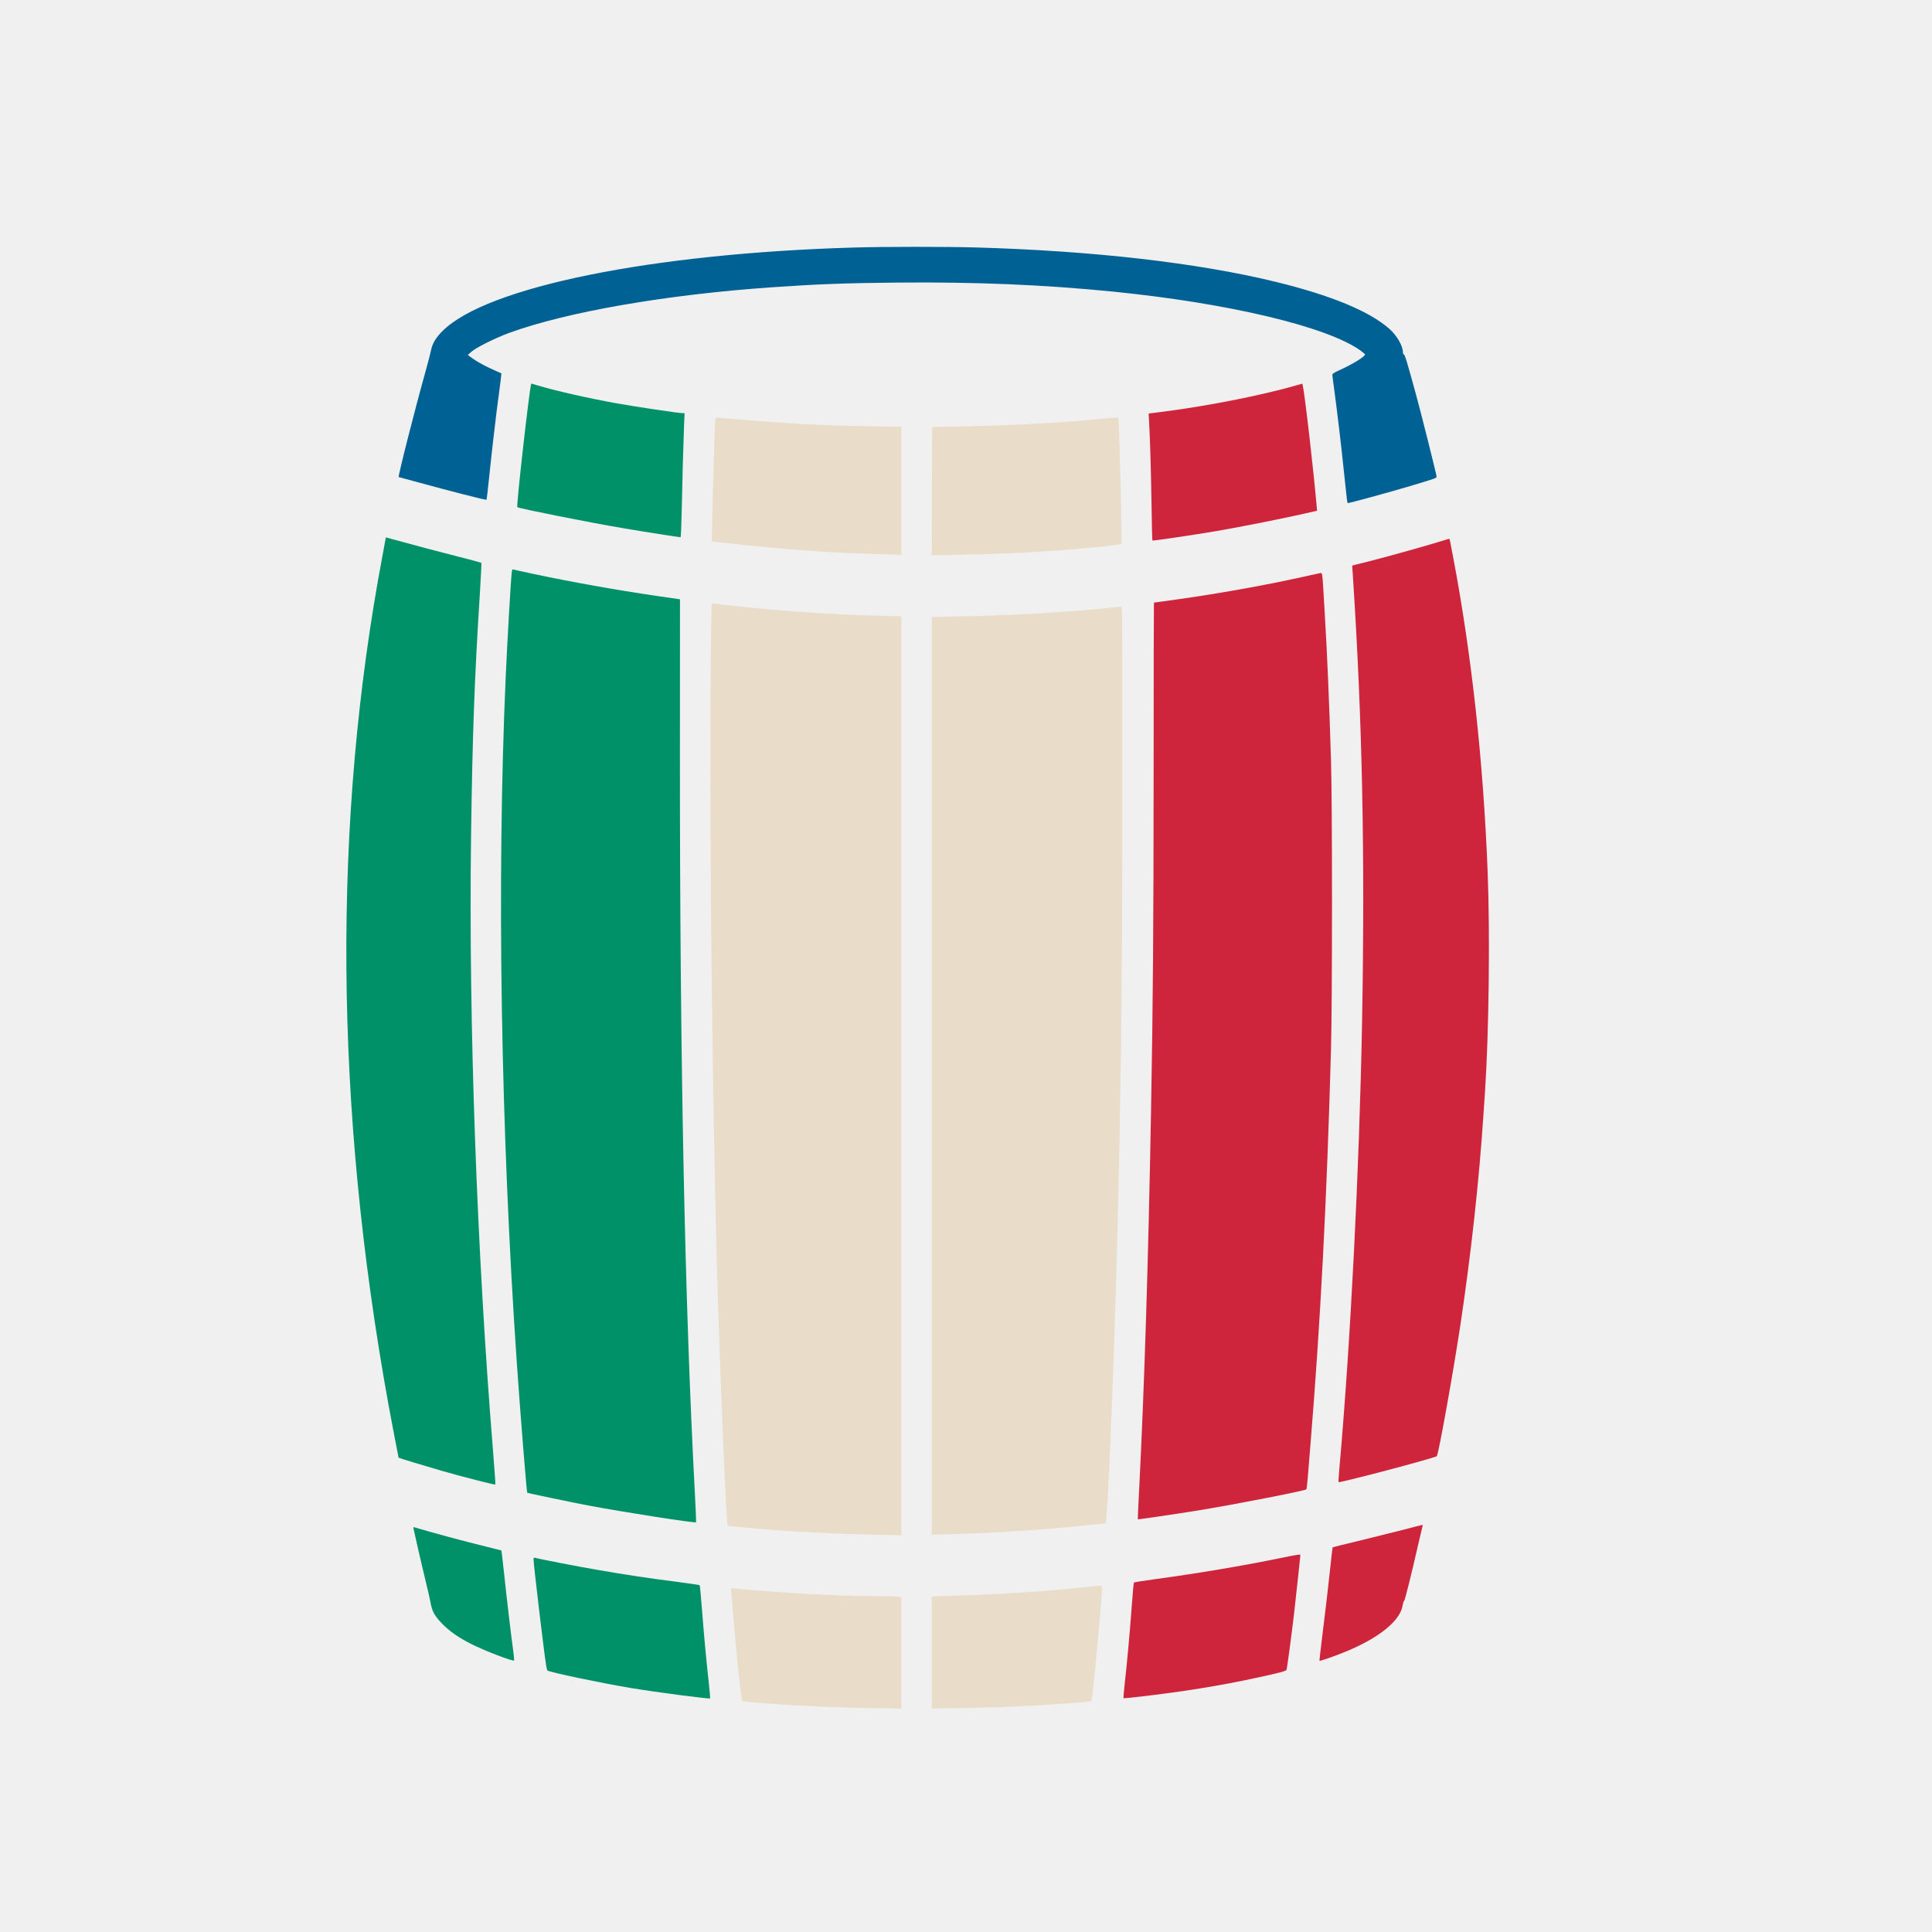
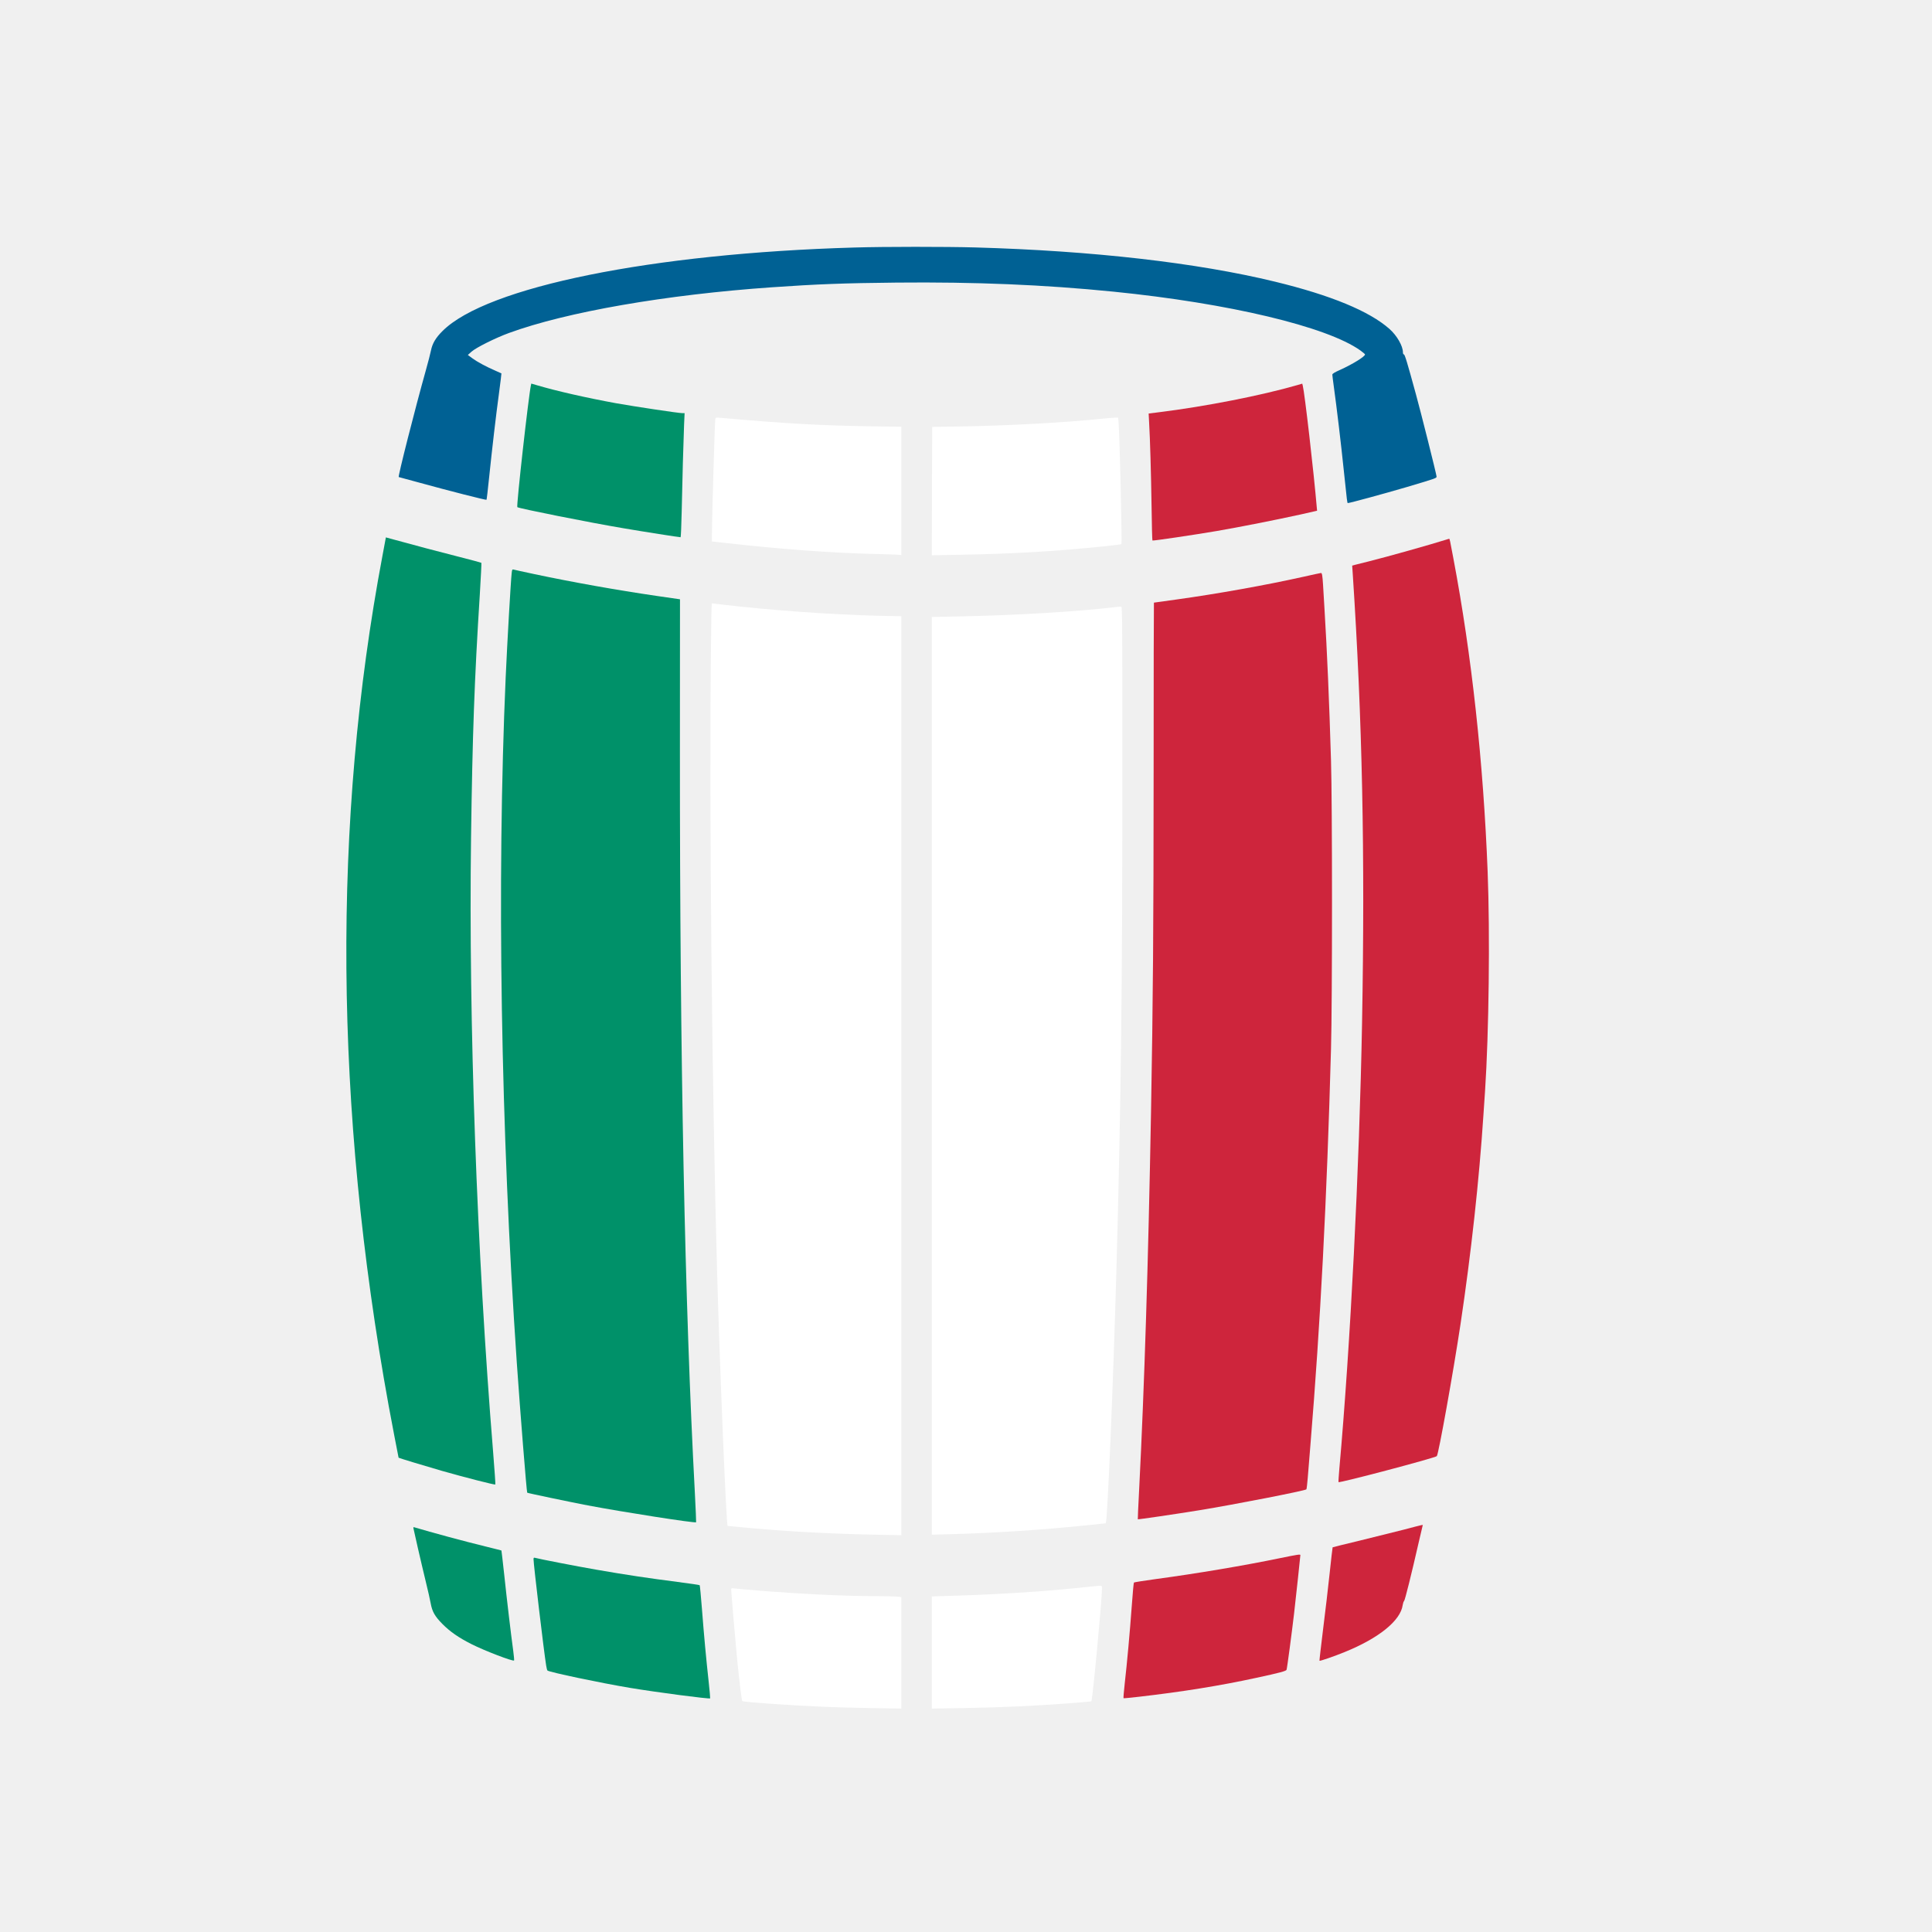
<svg xmlns="http://www.w3.org/2000/svg" version="1.0" viewBox="0 0 2600 2600" preserveAspectRatio="xMidYMid meet">
  <g transform="translate(0,2600) scale(0.1,-0.1)" stroke="none">
    <path fill="#006194" d="M11500 22669 c-2722 -78 -4952 -530 -5545 -1124 -92 -91 -137 -168 -156 -265 -7 -36 -38 -157 -70 -270 -143 -509 -377 -1430 -363 -1430 2 0 133 -36 291 -79 384 -106 884 -233 890 -227 3 2 18 132 34 288 42 404 94 852 135 1152 19 142 33 260 32 261 -2 1 -37 17 -78 35 -123 53 -248 120 -313 168 l-61 45 49 44 c63 56 322 185 505 252 777 284 2114 516 3540 615 606 42 964 56 1675 63 1060 10 1979 -28 2920 -122 1553 -156 2871 -470 3322 -791 34 -25 63 -49 63 -54 0 -28 -163 -129 -332 -206 -79 -35 -108 -53 -108 -66 0 -10 9 -82 20 -161 38 -274 99 -785 134 -1127 45 -430 46 -440 55 -440 25 0 495 128 791 215 413 123 405 120 402 146 -6 47 -212 868 -276 1099 -120 440 -151 540 -163 540 -8 0 -13 12 -13 28 0 86 -81 227 -182 316 -270 239 -789 453 -1538 635 -1053 256 -2456 416 -4035 461 -393 11 -1224 11 -1625 -1z" />
    <path fill="#009169" d="M7145 20816 c-32 -146 -198 -1627 -183 -1641 17 -17 965 -206 1428 -284 263 -45 747 -121 769 -121 4 0 11 156 15 348 8 404 23 939 32 1165 l7 157 -29 0 c-53 0 -644 89 -896 134 -389 71 -795 163 -1056 240 l-82 24 -5 -22z" />
    <path fill="#ce253c" d="M17460 20818 c-484 -140 -1238 -288 -1858 -365 l-144 -18 6 -115 c14 -243 26 -673 33 -1123 3 -257 9 -469 12 -471 9 -6 568 77 866 128 304 52 813 153 1135 224 l215 49 -3 29 c-42 494 -165 1560 -190 1655 l-7 26 -65 -19z" />
-     <path fill="#E9DCC9" d="M9626 20359 c-7 -34 -45 -1348 -46 -1580 l0 -66 193 -21 c697 -80 1445 -135 1997 -147 140 -3 279 -8 308 -10 l52 -5 0 863 0 864 -412 6 c-682 11 -1154 37 -2020 114 -65 6 -67 5 -72 -18z" />
-     <path fill="#E9DCC9" d="M14830 20365 c-495 -52 -1252 -93 -1905 -104 l-380 -6 -3 -864 -2 -864 367 7 c722 13 1260 44 1933 112 134 13 248 28 251 32 11 10 -22 1431 -37 1625 l-6 77 -47 -1 c-25 -1 -102 -7 -171 -14z" />
+     <path fill="#ffffff" d="M9626 20359 c-7 -34 -45 -1348 -46 -1580 l0 -66 193 -21 c697 -80 1445 -135 1997 -147 140 -3 279 -8 308 -10 l52 -5 0 863 0 864 -412 6 c-682 11 -1154 37 -2020 114 -65 6 -67 5 -72 -18z" />
+     <path fill="#ffffff" d="M14830 20365 c-495 -52 -1252 -93 -1905 -104 l-380 -6 -3 -864 -2 -864 367 7 c722 13 1260 44 1933 112 134 13 248 28 251 32 11 10 -22 1431 -37 1625 l-6 77 -47 -1 c-25 -1 -102 -7 -171 -14z" />
    <path fill="#009169" d="M5147 18521 c-675 -3579 -647 -7416 84 -11441 32 -175 131 -694 133 -697 4 -5 360 -113 586 -178 302 -86 708 -190 716 -183 3 3 -11 201 -30 439 -219 2683 -330 5788 -297 8261 19 1386 45 2126 118 3276 14 232 24 425 21 428 -3 3 -146 41 -318 85 -279 71 -540 140 -861 228 l-106 29 -46 -247z" />
    <path fill="#ce253c" d="M19470 18740 c-230 -72 -787 -229 -1050 -295 -80 -20 -163 -41 -184 -46 l-39 -11 7 -101 c130 -1977 167 -3760 126 -6052 -36 -1960 -157 -4339 -306 -6004 -8 -95 -13 -175 -11 -177 14 -14 1300 326 1323 350 23 23 222 1131 319 1776 143 955 251 1938 309 2825 9 127 18 266 21 310 52 787 68 2116 35 2955 -58 1479 -214 2908 -461 4215 -46 248 -50 265 -57 264 -4 0 -18 -4 -32 -9z" />
    <path fill="#009169" d="M6886 18288 c-13 -117 -59 -917 -81 -1408 -120 -2733 -66 -6075 150 -9220 45 -653 132 -1739 140 -1748 5 -6 566 -123 815 -171 474 -90 1443 -241 1458 -227 2 2 -6 181 -17 398 -136 2549 -202 5828 -201 9953 l1 2070 -318 46 c-533 78 -1118 182 -1643 293 -146 31 -273 59 -282 62 -13 4 -18 -5 -22 -48z" />
    <path fill="#ce253c" d="M17545 18239 c-506 -113 -1165 -231 -1721 -308 -160 -23 -293 -41 -295 -41 -2 0 -4 -1027 -4 -2282 -1 -2114 -8 -3058 -35 -4573 -37 -2033 -89 -3684 -160 -5084 -12 -216 -19 -395 -18 -397 5 -4 509 70 823 121 492 80 1429 264 1446 282 3 5 12 73 18 153 7 80 23 279 36 443 135 1644 221 3292 277 5327 18 621 18 3327 0 3890 -24 798 -52 1449 -87 2025 -8 132 -17 283 -20 335 -8 127 -14 160 -28 159 -7 0 -111 -23 -232 -50z" />
-     <path fill="#E9DCC9" d="M9567 17228 c-23 -2200 14 -5847 83 -8333 38 -1346 124 -3416 142 -3430 2 -1 138 -14 303 -29 569 -50 1098 -78 1763 -91 l272 -5 0 6183 0 6184 -298 6 c-637 15 -1464 74 -2122 152 -69 8 -128 15 -131 15 -3 0 -9 -294 -12 -652z" />
-     <path fill="#E9DCC9" d="M15005 17829 c-516 -61 -1349 -110 -2117 -125 l-348 -7 0 -6175 0 -6175 263 7 c551 14 1229 58 1786 116 157 17 288 30 291 30 23 0 102 1888 145 3435 60 2178 79 3727 79 6530 1 2099 -1 2370 -14 2371 -8 1 -46 -2 -85 -7z" />
+     <path fill="#ffffff" d="M9567 17228 c-23 -2200 14 -5847 83 -8333 38 -1346 124 -3416 142 -3430 2 -1 138 -14 303 -29 569 -50 1098 -78 1763 -91 l272 -5 0 6183 0 6184 -298 6 c-637 15 -1464 74 -2122 152 -69 8 -128 15 -131 15 -3 0 -9 -294 -12 -652z" />
+     <path fill="#ffffff" d="M15005 17829 c-516 -61 -1349 -110 -2117 -125 l-348 -7 0 -6175 0 -6175 263 7 c551 14 1229 58 1786 116 157 17 288 30 291 30 23 0 102 1888 145 3435 60 2178 79 3727 79 6530 1 2099 -1 2370 -14 2371 -8 1 -46 -2 -85 -7z" />
    <path fill="#ce253c" d="M18885 5413 c-137 -35 -407 -102 -599 -149 -192 -46 -350 -85 -352 -87 -2 -2 -20 -158 -40 -348 -20 -189 -60 -531 -89 -759 -28 -228 -50 -417 -48 -420 6 -6 199 60 338 117 463 188 754 424 782 634 4 24 12 49 19 54 11 9 96 348 199 800 25 110 48 206 50 213 6 16 26 20 -260 -55z" />
    <path fill="#009169" d="M5565 5428 c3 -13 30 -131 59 -263 30 -132 78 -334 106 -450 28 -115 58 -245 65 -287 21 -117 56 -179 160 -284 103 -103 214 -181 390 -270 176 -89 557 -235 573 -220 3 4 -2 62 -11 129 -29 209 -87 698 -122 1031 -19 175 -36 319 -37 320 -2 1 -97 26 -213 54 -288 70 -733 191 -958 258 -14 5 -17 1 -12 -18z" />
    <path fill="#ce253c" d="M17220 5030 c-473 -98 -1108 -205 -1663 -280 -160 -22 -294 -43 -297 -47 -4 -5 -17 -145 -29 -313 -26 -359 -64 -774 -95 -1047 -12 -107 -19 -196 -16 -197 3 -2 97 7 210 20 583 67 1092 149 1575 254 321 69 404 92 409 109 8 23 71 500 101 756 24 211 85 772 85 788 0 12 -37 7 -280 -43z" />
    <path fill="#009169" d="M7180 5016 c0 -66 139 -1239 170 -1430 5 -33 13 -63 17 -67 24 -22 718 -168 1108 -233 359 -60 1071 -153 1082 -142 2 2 -7 107 -21 233 -33 301 -61 600 -90 976 -13 170 -27 311 -30 314 -3 4 -138 23 -298 44 -381 49 -698 96 -1093 165 -272 47 -770 144 -827 160 -14 4 -18 -1 -18 -20z" />
-     <path fill="#E9DCC9" d="M14540 4634 c-475 -50 -1047 -87 -1622 -106 l-378 -12 0 -755 0 -754 408 6 c557 10 954 28 1477 68 142 11 261 21 262 23 16 16 143 1364 143 1517 0 39 0 39 -37 38 -21 -1 -135 -12 -253 -25z" />
-     <path fill="#E9DCC9" d="M9840 4609 c0 -35 60 -735 80 -939 30 -295 61 -554 69 -562 13 -14 621 -57 1111 -78 129 -6 414 -13 633 -17 l397 -6 0 750 0 750 -61 7 c-34 3 -166 6 -294 6 -403 0 -1001 29 -1575 75 -168 14 -317 27 -332 30 -23 4 -28 1 -28 -16z" />
+     <path fill="#ffffff" d="M14540 4634 c-475 -50 -1047 -87 -1622 -106 l-378 -12 0 -755 0 -754 408 6 c557 10 954 28 1477 68 142 11 261 21 262 23 16 16 143 1364 143 1517 0 39 0 39 -37 38 -21 -1 -135 -12 -253 -25z" />
+     <path fill="#ffffff" d="M9840 4609 c0 -35 60 -735 80 -939 30 -295 61 -554 69 -562 13 -14 621 -57 1111 -78 129 -6 414 -13 633 -17 l397 -6 0 750 0 750 -61 7 c-34 3 -166 6 -294 6 -403 0 -1001 29 -1575 75 -168 14 -317 27 -332 30 -23 4 -28 1 -28 -16z" />
  </g>
</svg>
